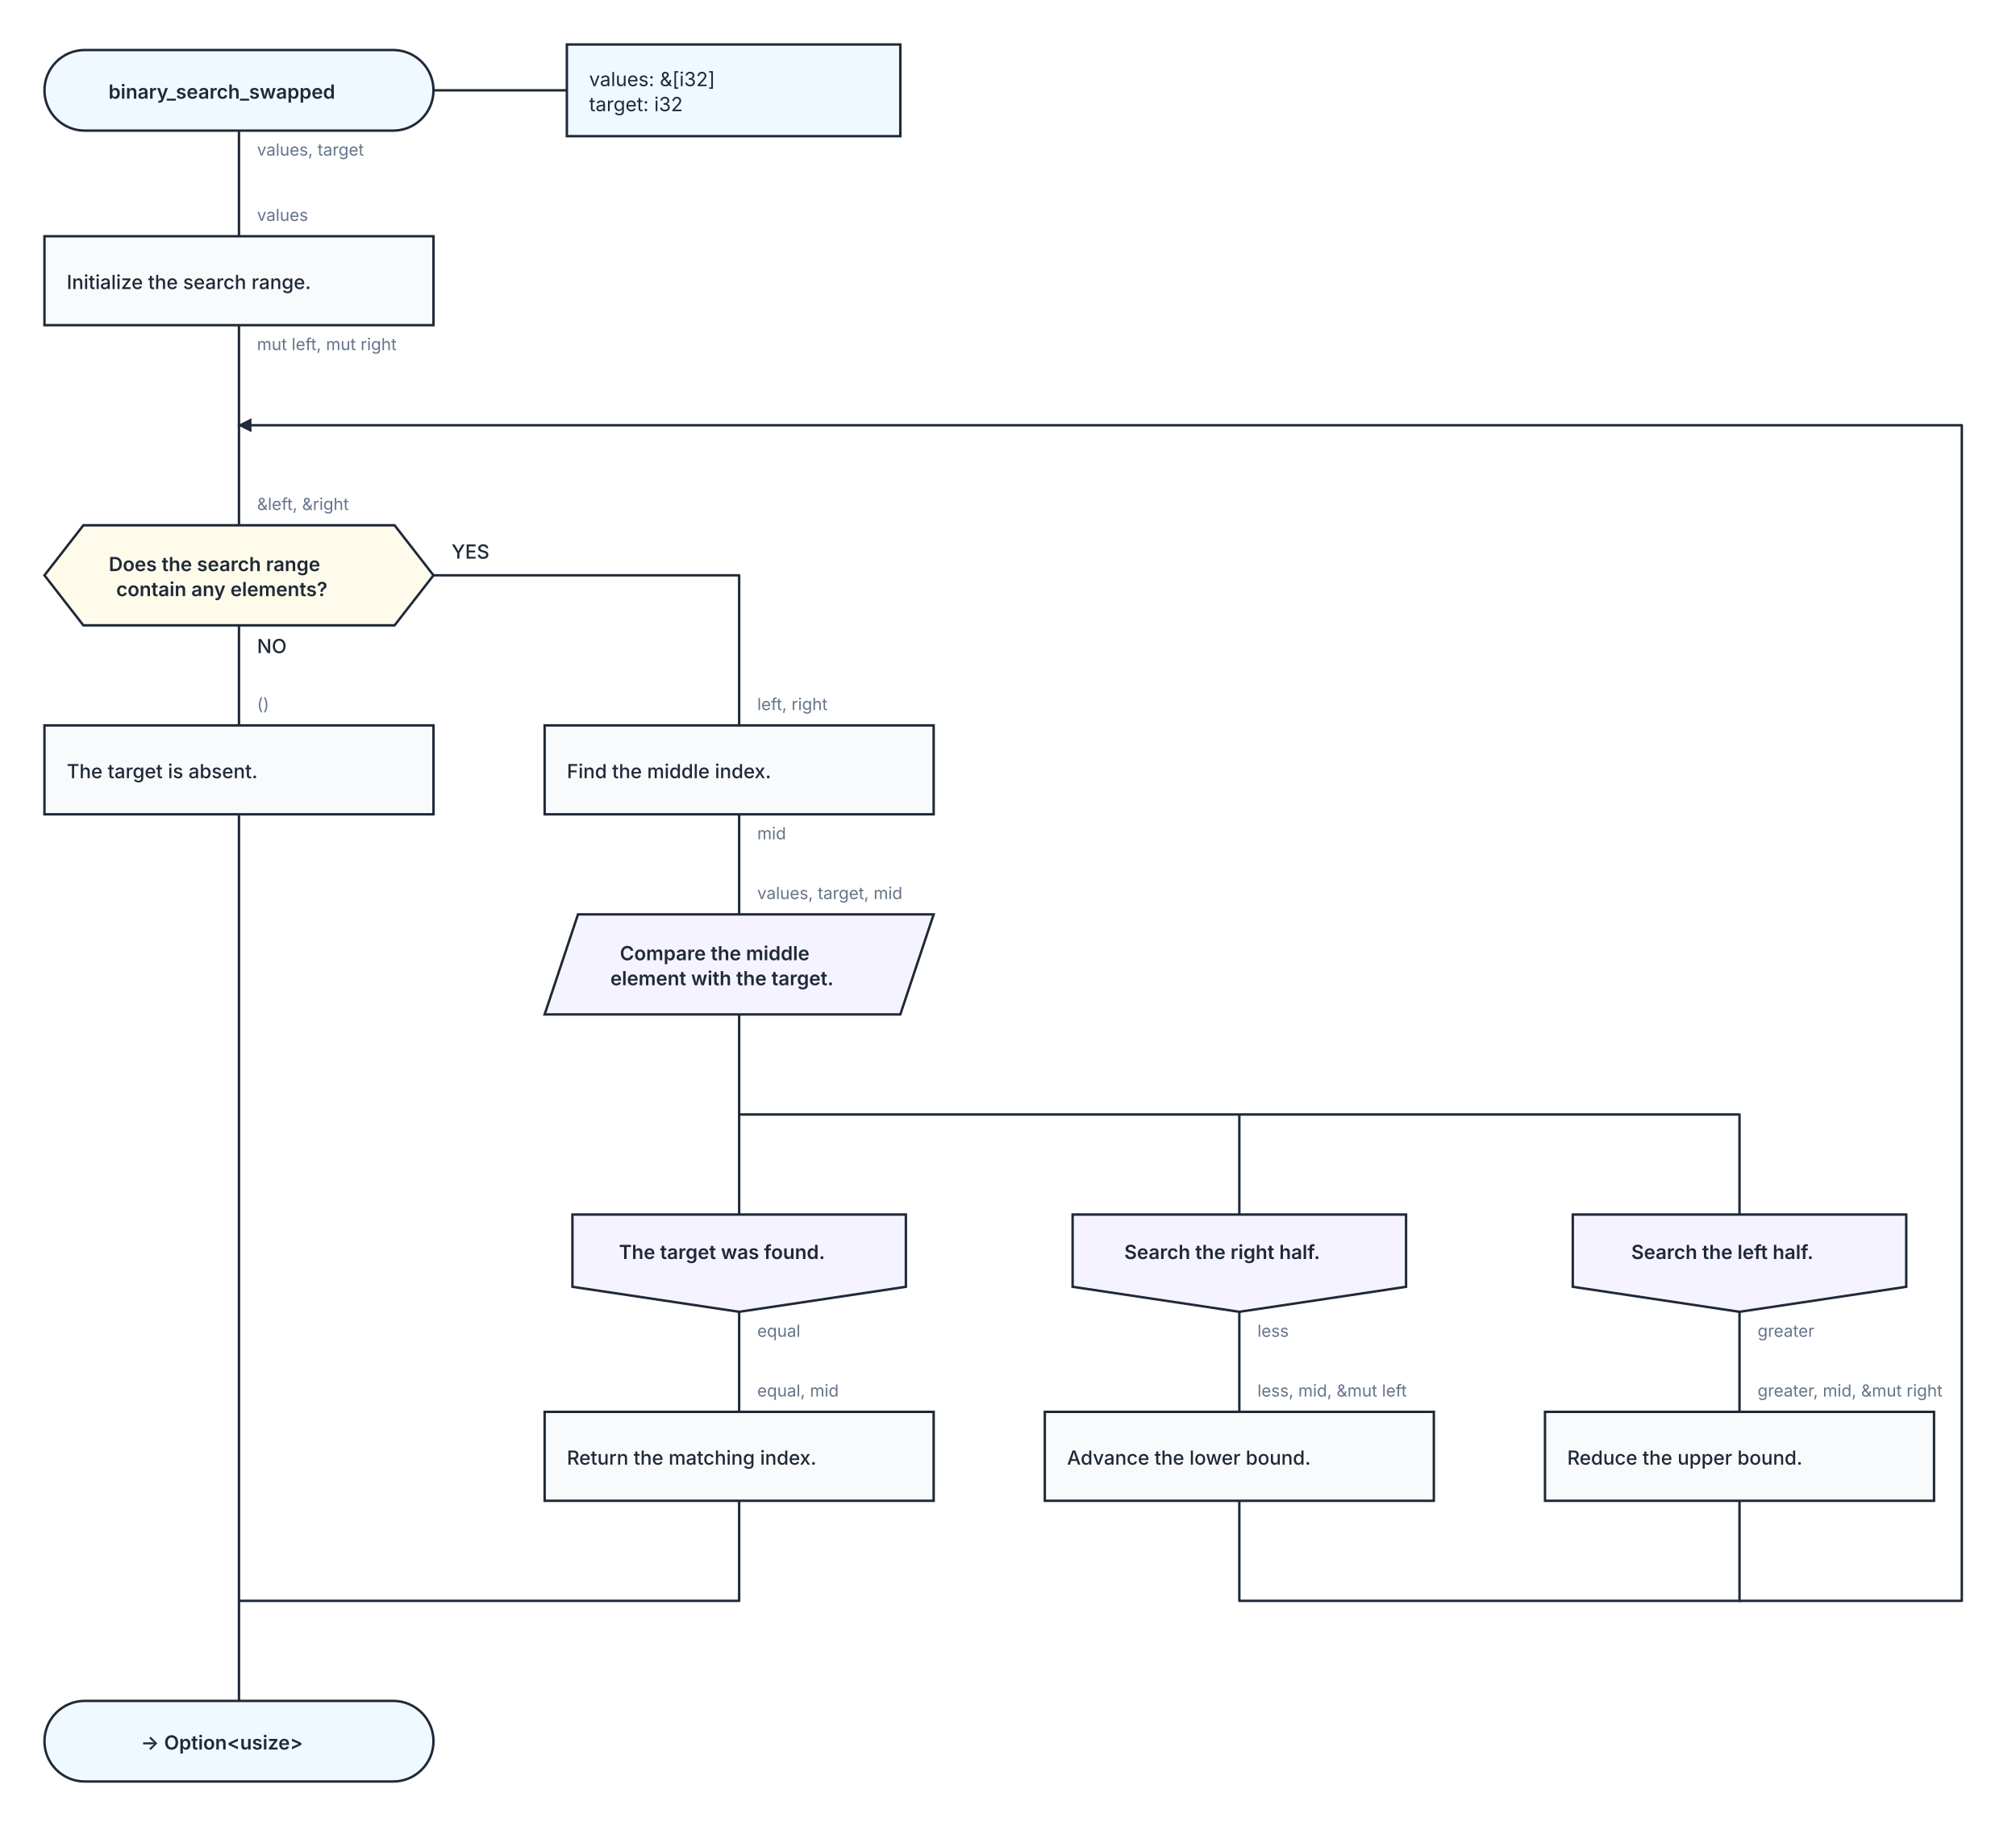
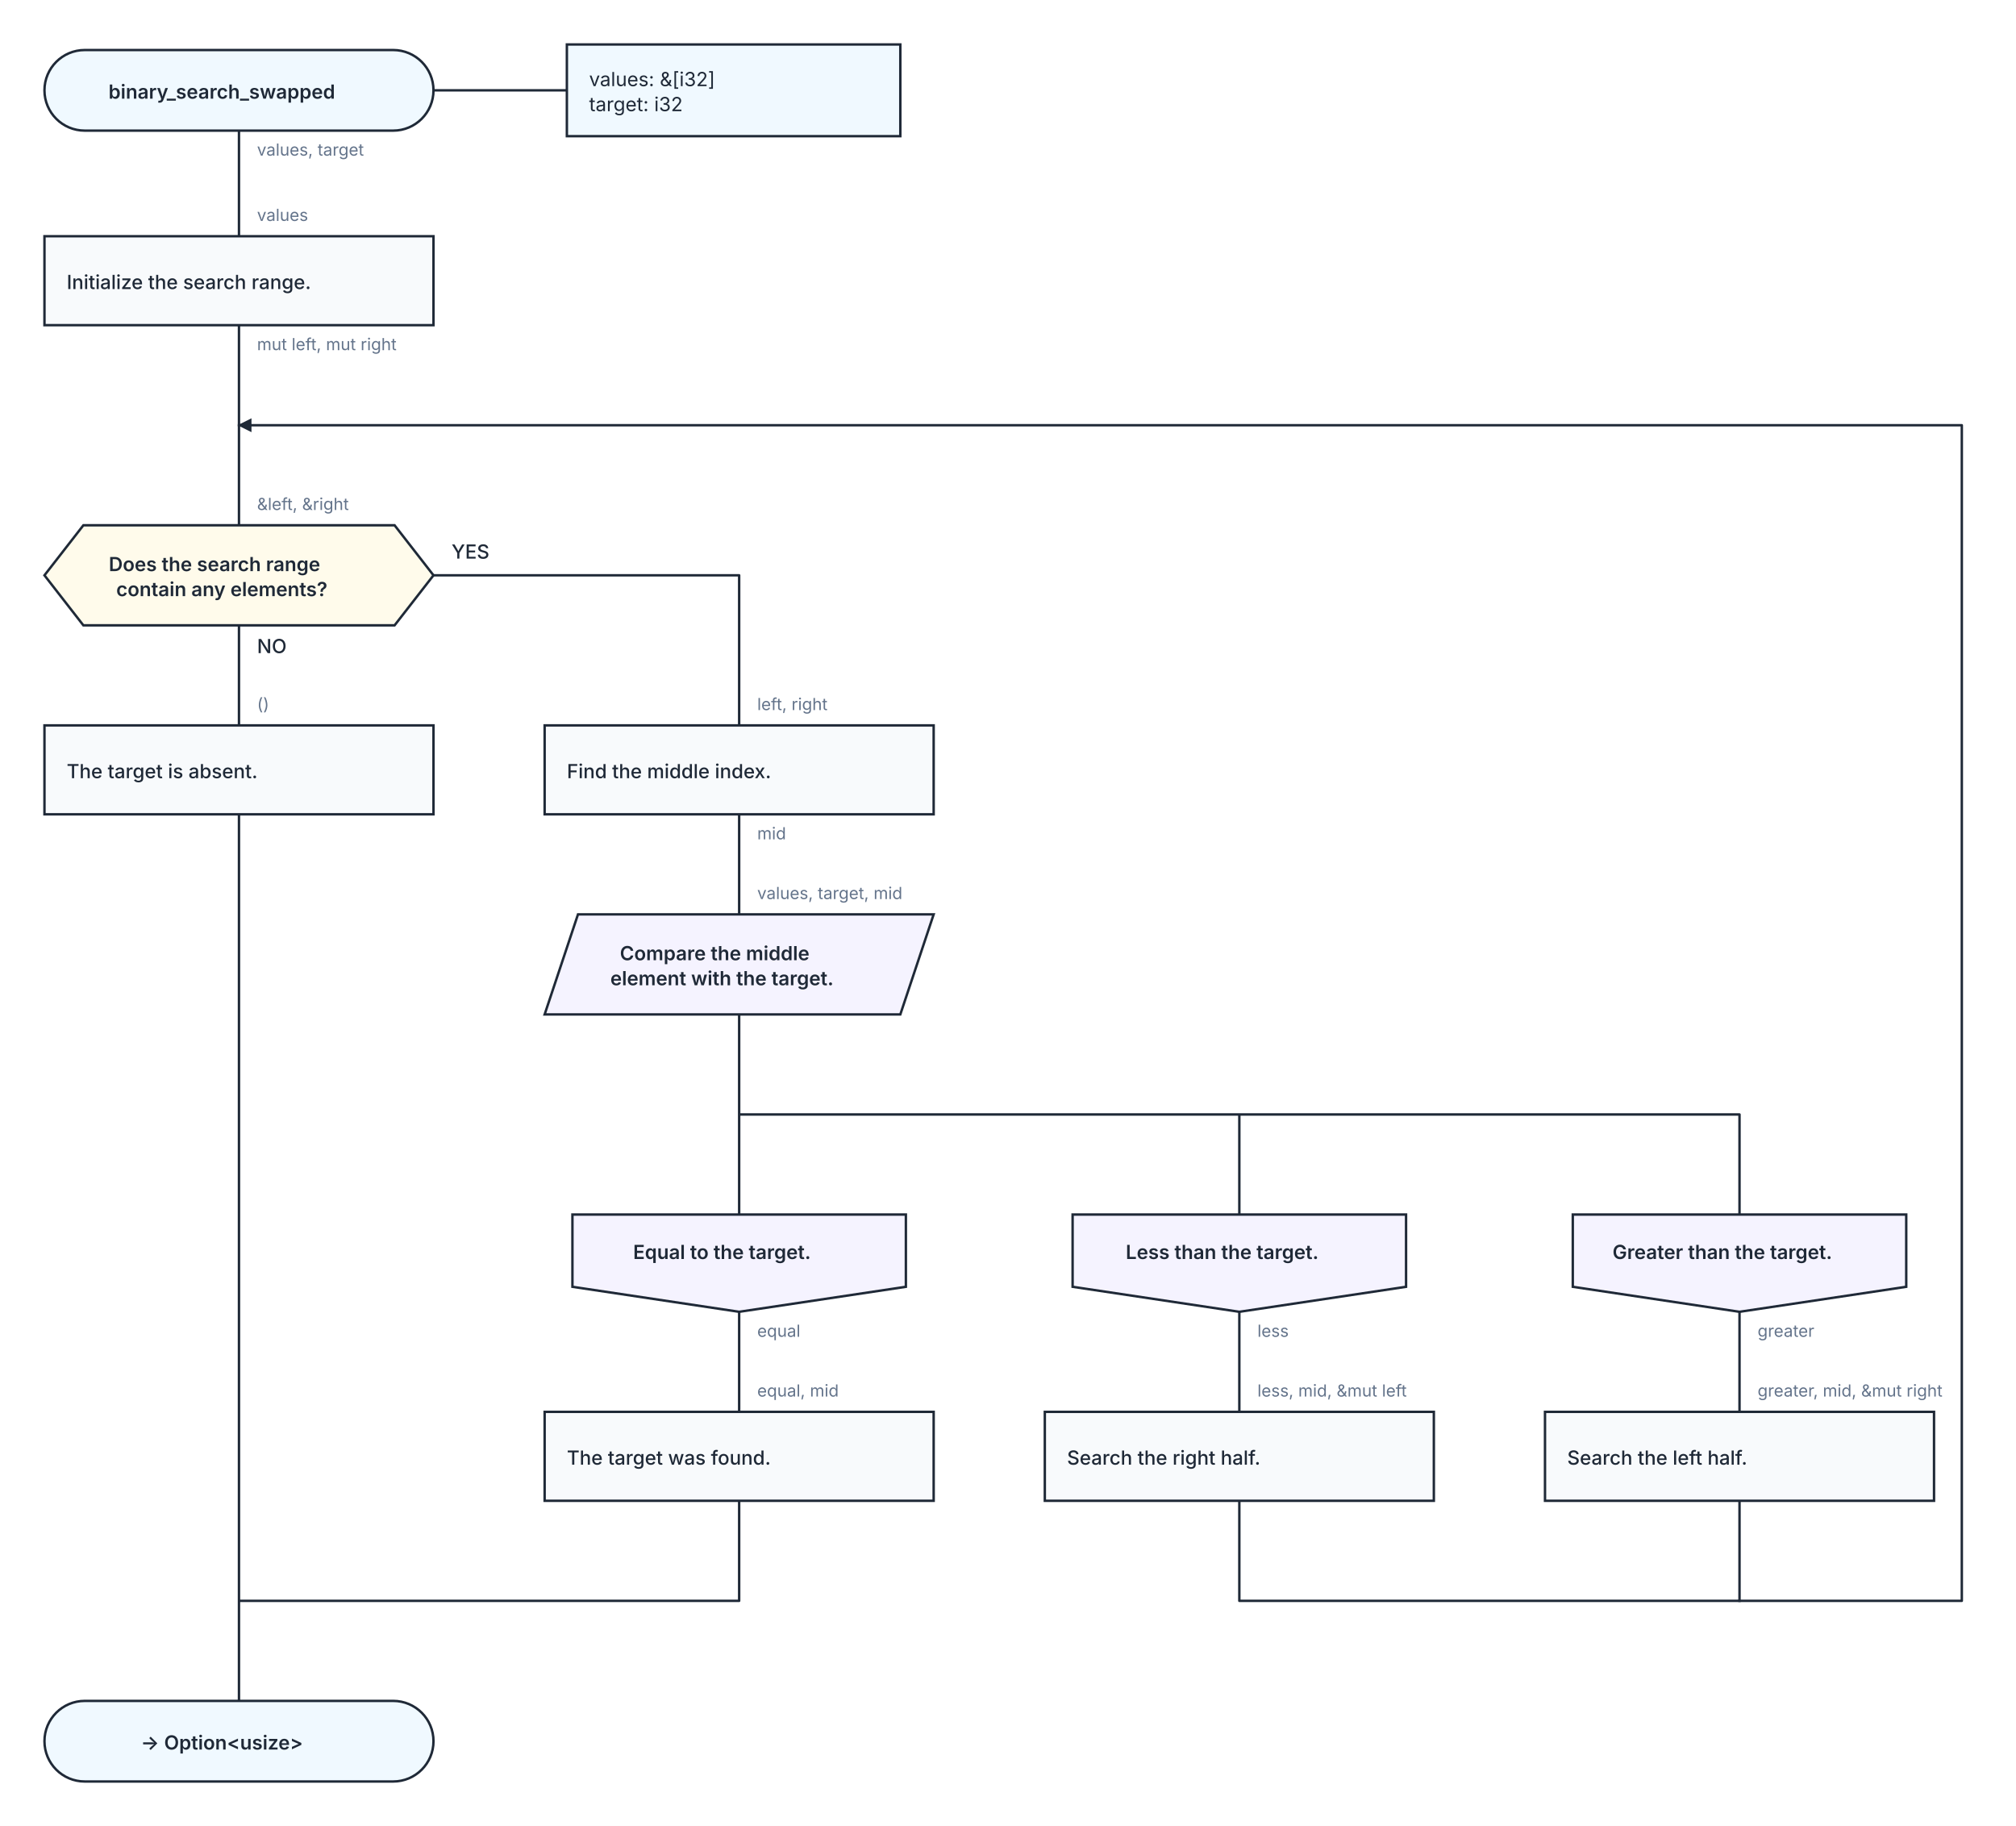
<svg xmlns="http://www.w3.org/2000/svg" width="1451" height="1314" viewBox="0 0 1451 1314" role="img" aria-labelledby="kaalang-title" aria-describedby="kaalang-description">
  <defs>
    <style>
      svg { color: #1f2937; font-family: Inter, ui-sans-serif, system-ui, -apple-system, BlinkMacSystemFont, "Segoe UI", sans-serif; text-rendering: optimizeLegibility; }
      .connection { fill: none; stroke: currentColor; stroke-width: 1.75; stroke-linecap: square; stroke-linejoin: round; }
      .connection-label { fill: #64748b; font-size: 12px; font-weight: 400; paint-order: stroke; stroke: #ffffff; stroke-width: 5px; stroke-linejoin: round; text-anchor: start; }
      .branch-label { fill: currentColor; font-weight: 500; }
      .parameter-link { fill: none; stroke: currentColor; stroke-width: 1.75; }
      .node-shape { fill: #ffffff; stroke: currentColor; stroke-width: 1.75; }
      .start .node-shape, .end .node-shape, .parameter-panel .node-shape { fill: #f0f9ff; }
      .action .node-shape { fill: #f8fafc; }
      .question .node-shape { fill: #fffbeb; }
      .select .node-shape, .case .node-shape { fill: #f5f3ff; }
      .label { fill: currentColor; font-size: 14px; text-anchor: middle; }
      .start .label, .question .label, .select .label, .case .label, .end .label { font-weight: 600; }
      .action .label { font-weight: 500; text-anchor: start; }
      .parameter-panel .label { font-weight: 400; text-anchor: start; }
    </style>
  </defs>
  <rect width="100%" height="100%" fill="#ffffff" />
  <g class="connections">
    <defs>
      <marker id="loop-arrow" markerWidth="10" markerHeight="10" refX="9" refY="5" orient="auto" markerUnits="userSpaceOnUse">
        <path d="M 0 0 L 10 5 L 0 10 Z" fill="currentColor" />
      </marker>
    </defs>
    <path class="connection" d="       M 172 94 L 172 170       M 172 234 L 172 306       M 172 450 L 172 522       M 312 414 L 532 414 L 532 522       M 532 586 L 532 658       M 532 730 L 532 874       M 532 730 L 532 802 L 892 802 L 892 874       M 532 730 L 532 802 L 1252 802 L 1252 874       M 532 944 L 532 1016       M 892 944 L 892 1016       M 1252 944 L 1252 1016       M 532 1080 L 532 1152 L 172 1152       M 892 1080 L 892 1152 L 1252 1152       M 1252 1080 L 1252 1152       M 172 586 L 172 1152       M 172 1152 L 172 1224       M 172 306 L 172 378     " />
    <path class="connection" d="       M 1252 1152 L 1412 1152 L 1412 306 L 172 306     " marker-end="url(#loop-arrow)" />
    <text class="connection-label" x="185" y="112" xml:space="preserve">
      <tspan x="185" dy="0">values, target</tspan>
    </text>
    <text class="connection-label" x="185" y="252" xml:space="preserve">
      <tspan x="185" dy="0">mut left, mut right</tspan>
    </text>
    <text class="connection-label branch-label" style="font-size: 14px" x="185" y="470" xml:space="preserve">
      <tspan x="185" dy="0">NO</tspan>
    </text>
    <text class="connection-label branch-label" style="font-size: 14px" x="325" y="402" xml:space="preserve">
      <tspan x="325" dy="0">YES</tspan>
    </text>
    <text class="connection-label" x="545" y="604" xml:space="preserve">
      <tspan x="545" dy="0">mid</tspan>
    </text>
    <text class="connection-label" x="545" y="962" xml:space="preserve">
      <tspan x="545" dy="0">equal</tspan>
    </text>
    <text class="connection-label" x="905" y="962" xml:space="preserve">
      <tspan x="905" dy="0">less</tspan>
    </text>
    <text class="connection-label" x="1265" y="962" xml:space="preserve">
      <tspan x="1265" dy="0">greater</tspan>
    </text>
    <text class="connection-label" x="185" y="159" xml:space="preserve">
      <tspan x="185" dy="0">values</tspan>
    </text>
    <text class="connection-label" x="185" y="367" xml:space="preserve">
      <tspan x="185" dy="0">&amp;left, &amp;right</tspan>
    </text>
    <text class="connection-label" x="545" y="511" xml:space="preserve">
      <tspan x="545" dy="0">left, right</tspan>
    </text>
    <text class="connection-label" x="545" y="647" xml:space="preserve">
      <tspan x="545" dy="0">values, target, mid</tspan>
    </text>
    <text class="connection-label" x="545" y="1005" xml:space="preserve">
      <tspan x="545" dy="0">equal, mid</tspan>
    </text>
    <text class="connection-label" x="905" y="1005" xml:space="preserve">
      <tspan x="905" dy="0">less, mid, &amp;mut left</tspan>
    </text>
    <text class="connection-label" x="1265" y="1005" xml:space="preserve">
      <tspan x="1265" dy="0">greater, mid, &amp;mut right</tspan>
    </text>
    <text class="connection-label" x="185" y="511" xml:space="preserve">
      <tspan x="185" dy="0">()</tspan>
    </text>
  </g>
  <g class="nodes">
    <path class="parameter-link" d="M 312 65 L 408 65" />
    <g class="parameter-panel" transform="translate(528 65)">
      <rect class="node-shape" x="-120" y="-33" width="240" height="66" />
      <text class="label" x="-104" y="-3" xml:space="preserve">
        <tspan x="-104" dy="0">values: &amp;[i32]</tspan>
        <tspan x="-104" dy="18">target: i32</tspan>
      </text>
    </g>
    <g class="node start" transform="translate(172 65)">
      <rect class="node-shape" x="-140" y="-29" width="280" height="58" rx="29" />
      <text class="label" y="6" xml:space="preserve">
        <tspan x="0" dy="0">binary_search_swapped</tspan>
      </text>
    </g>
    <g class="node action" transform="translate(172 202)">
      <rect class="node-shape" x="-140" y="-32" width="280" height="64" />
      <text class="label" y="6" xml:space="preserve">
        <tspan x="-124" dy="0">Initialize the search range.</tspan>
      </text>
    </g>
    <g class="node question" transform="translate(172 414)">
      <polygon class="node-shape" points="-112,-36 112,-36 140,0 112,36 -112,36 -140,0" />
      <text class="label" y="-3" xml:space="preserve">
        <tspan x="0" dy="0">Does the search range </tspan>
        <tspan x="0" dy="18">contain any elements?</tspan>
      </text>
    </g>
    <g class="node action" transform="translate(532 554)">
      <rect class="node-shape" x="-140" y="-32" width="280" height="64" />
      <text class="label" y="6" xml:space="preserve">
        <tspan x="-124" dy="0">Find the middle index.</tspan>
      </text>
    </g>
    <g class="node select" transform="translate(532 694)">
      <polygon class="node-shape" points="-116,-36 140,-36 116,36 -140,36" />
      <text class="label" y="-3" xml:space="preserve">
        <tspan x="0" dy="0">Compare the middle </tspan>
        <tspan x="0" dy="18">element with the target.</tspan>
      </text>
    </g>
    <g class="node case" transform="translate(532 909)">
      <polygon class="node-shape" points="-120,-35 120,-35 120,17 0,35 -120,17" />
      <text class="label" y="-3" xml:space="preserve">
-         <tspan x="0" dy="0">The target was found.</tspan>
+         <tspan x="0" dy="0">Equal to the target.</tspan>
      </text>
    </g>
    <g class="node case" transform="translate(892 909)">
      <polygon class="node-shape" points="-120,-35 120,-35 120,17 0,35 -120,17" />
      <text class="label" y="-3" xml:space="preserve">
-         <tspan x="0" dy="0">Search the right half.</tspan>
+         <tspan x="0" dy="0">Less than the target.</tspan>
      </text>
    </g>
    <g class="node case" transform="translate(1252 909)">
      <polygon class="node-shape" points="-120,-35 120,-35 120,17 0,35 -120,17" />
      <text class="label" y="-3" xml:space="preserve">
-         <tspan x="0" dy="0">Search the left half.</tspan>
+         <tspan x="0" dy="0">Greater than the target.</tspan>
      </text>
    </g>
    <g class="node action" transform="translate(532 1048)">
      <rect class="node-shape" x="-140" y="-32" width="280" height="64" />
      <text class="label" y="6" xml:space="preserve">
-         <tspan x="-124" dy="0">Return the matching index.</tspan>
+         <tspan x="-124" dy="0">The target was found.</tspan>
      </text>
    </g>
    <g class="node action" transform="translate(892 1048)">
      <rect class="node-shape" x="-140" y="-32" width="280" height="64" />
      <text class="label" y="6" xml:space="preserve">
-         <tspan x="-124" dy="0">Advance the lower bound.</tspan>
+         <tspan x="-124" dy="0">Search the right half.</tspan>
      </text>
    </g>
    <g class="node action" transform="translate(1252 1048)">
      <rect class="node-shape" x="-140" y="-32" width="280" height="64" />
      <text class="label" y="6" xml:space="preserve">
-         <tspan x="-124" dy="0">Reduce the upper bound.</tspan>
+         <tspan x="-124" dy="0">Search the left half.</tspan>
      </text>
    </g>
    <g class="node action" transform="translate(172 554)">
      <rect class="node-shape" x="-140" y="-32" width="280" height="64" />
      <text class="label" y="6" xml:space="preserve">
        <tspan x="-124" dy="0">The target is absent.</tspan>
      </text>
    </g>
    <g class="node end" transform="translate(172 1253)">
      <rect class="node-shape" x="-140" y="-29" width="280" height="58" rx="29" />
      <text class="label" y="6" xml:space="preserve">
        <tspan x="0" dy="0">-&gt; Option&lt;usize&gt;</tspan>
      </text>
    </g>
  </g>
</svg>
